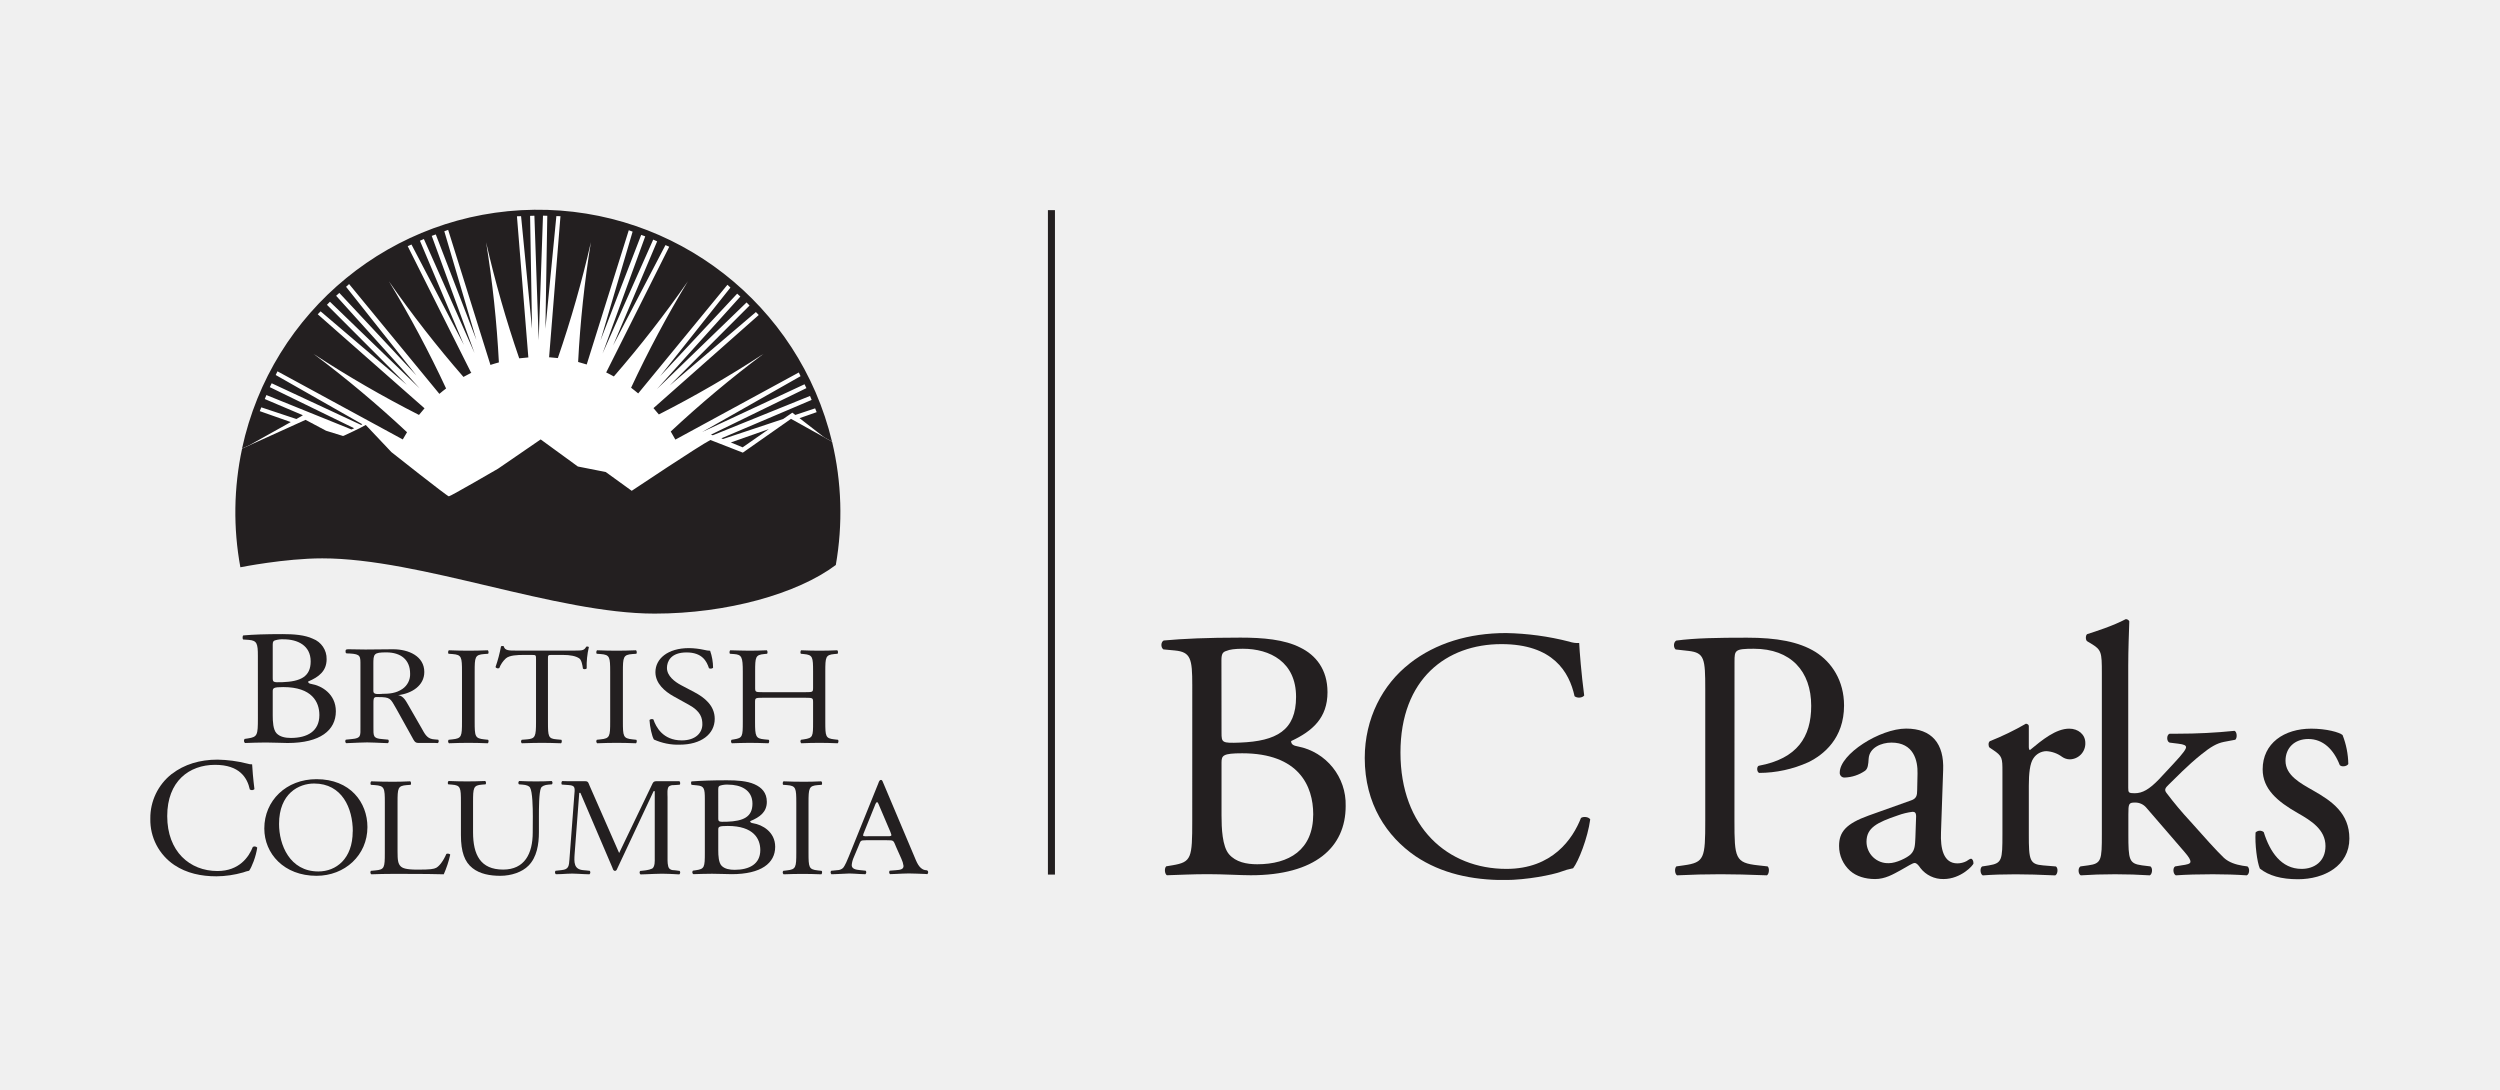
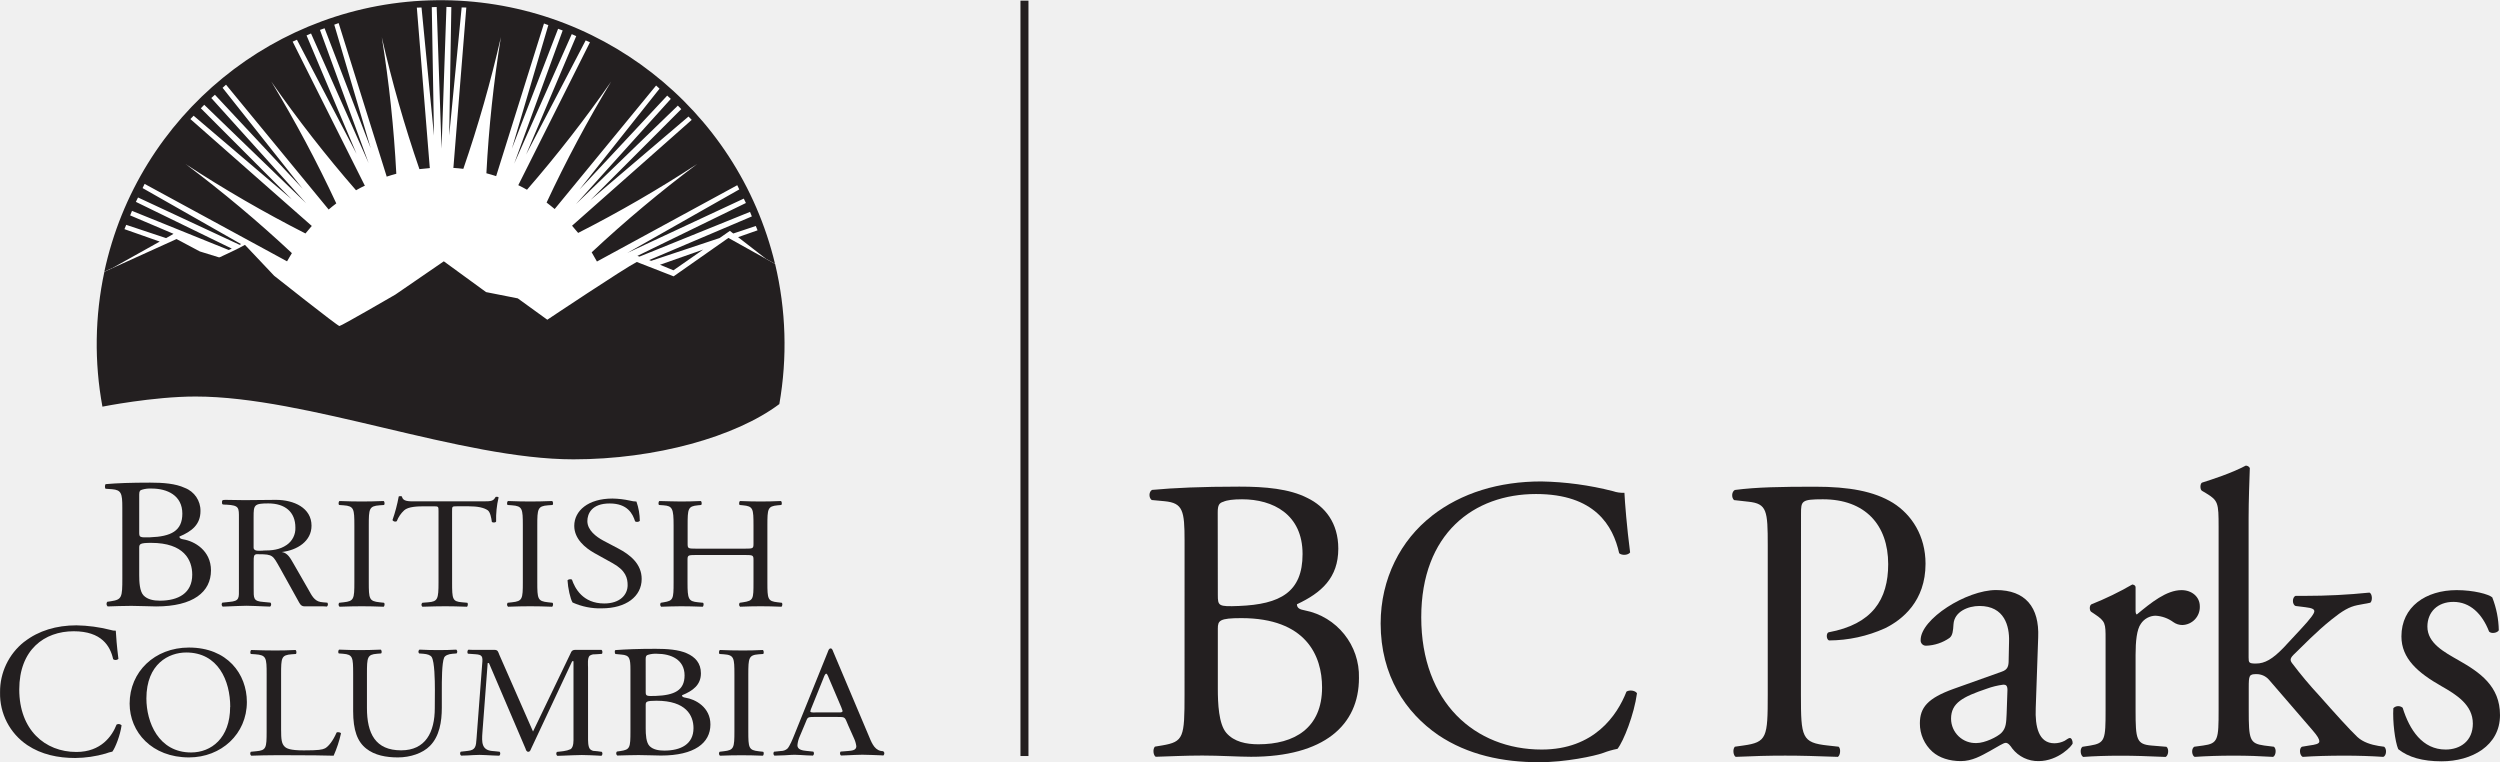
- <svg xmlns="http://www.w3.org/2000/svg" id="BC_Parks_Logo" data-name="BC Parks Logo" viewBox="0 0 1080 470.75">
+ <svg xmlns="http://www.w3.org/2000/svg" id="BC_Parks_Logo" data-name="BC Parks Logo" viewBox="64.92 90.53 950.01 289.53">
  <defs>
    <style>.cls-1{fill:none;}.cls-2{clip-path:url(#clip-path);}.cls-3{fill:#231f20;}.cls-4{fill:#fff;}</style>
    <clipPath id="clip-path">
      <rect class="cls-1" x="65.05" y="90.61" width="949.91" height="289.52" />
    </clipPath>
  </defs>
  <g class="cls-2">
    <path class="cls-3" d="M1012,317.56a35.92,35.92,0,0,1,2.47,12.49c-.61,1.07-2.93,1.38-3.7.46-2.62-6.79-7.24-11.26-13.56-11.26-6,0-9.87,3.86-9.87,9.41,0,6.32,6.48,9.71,11.87,12.79,8.17,4.63,15.72,9.86,15.72,20.81,0,11.72-10.79,17.57-22.19,17.57-7.25,0-12.64-1.54-16.49-4.62-1.23-2.94-2.16-10.49-1.85-15.57a2.61,2.61,0,0,1,3.54-.16c2.63,8.48,7.55,15.88,16.34,15.88,5.55,0,10.33-3.24,10.33-9.86,0-7.09-6.17-10.95-11.87-14.19-8.94-5.08-15.27-10.47-15.27-18.95,0-11.25,9.26-17.58,21-17.58,6.47,0,12.18,1.55,13.56,2.78" />
    <path class="cls-3" d="M908,290.74c0-9.09-.16-10-4.78-12.79l-1.55-.92c-.77-.47-.77-2.63,0-3.09,3.86-1.23,11.1-3.54,16.65-6.47a1.7,1.7,0,0,1,1.54.92c-.15,4.63-.46,12.34-.46,19.11v52.87c0,2,.15,2.31,2.77,2.31,3.4,0,6.32-1.69,10.49-6l6.31-6.78c4.32-4.62,5.4-6.32,5.4-7.09s-.77-1.23-3.39-1.54l-3.7-.46c-1.39-.47-1.39-3.39,0-3.85h3.55a239.5,239.5,0,0,0,24.5-1.24c1.08.46,1.23,3.08.31,3.85l-4.93.93c-3.08.62-5.7,2.16-9.71,5.39-6,4.78-11.26,10.33-14,12.95-1.85,1.7-2,2.47-1.08,3.7a158.26,158.26,0,0,0,10.33,12.33c6,6.78,11.41,12.79,14.49,15.72,2.16,2,5.24,2.93,8,3.39l2.16.31c1.08.77.92,3.39-.31,3.86-4.47-.31-9.71-.47-14.64-.47-6.17,0-11.56.16-16,.47-1.23-.62-1.39-3.24-.3-3.86l2.77-.46c2.31-.31,3.85-.62,3.85-1.54s-.62-2-2.62-4.32l-16.49-19.11a6.26,6.26,0,0,0-4.78-2.16c-2.78,0-2.93.46-2.93,5.24v8.48c0,11.09.31,12.64,5.86,13.41l3.69.46c1.08.77.78,3.39-.3,3.86-5.09-.31-9.56-.47-15-.47-5.55,0-10.18.16-14.8.47-1.08-.47-1.39-3.09-.15-3.86l3.39-.46c5.7-.77,5.86-2.32,5.86-13.41Z" />
    <path class="cls-3" d="M865.05,333.44c0-6,0-6.79-4.17-9.56l-1.39-.93c-.61-.61-.61-2.31.16-2.77a119.35,119.35,0,0,0,15.57-7.55c.77.15,1.23.46,1.23,1.08v8.94c0,.76.15,1.23.46,1.39,5.4-4.48,11.26-9.26,17-9.26,3.85,0,6.95,2.47,6.95,6.17a6.84,6.84,0,0,1-6.64,7.09,5.9,5.9,0,0,1-3.39-1.08A12.62,12.62,0,0,0,884,324.5a6.82,6.82,0,0,0-5.55,3.08c-1.55,2.16-2,6.63-2,11.86v21c0,11.09.31,12.95,6.17,13.41l5.55.46c1.07.77.77,3.39-.32,3.86-7.24-.31-11.7-.47-17.1-.47s-10.18.16-14.18.47c-1.08-.47-1.39-3.09-.31-3.86l2.93-.46c5.7-.93,5.86-2.32,5.86-13.41Z" />
    <path class="cls-3" d="M816.05,372.89c3.08,0,7.86-2.31,9.4-3.85,1.84-1.85,1.84-4,2-7.24l.31-9.1c0-1.69-.62-2-1.54-2a28.62,28.62,0,0,0-6.32,1.54c-9.1,3.08-13.57,5.39-13.57,11.4a9.29,9.29,0,0,0,9.72,9.25m9.55-27.12c2.31-.77,2.62-2.16,2.62-4.47l.15-7.09c.16-5.7-1.69-13.41-11.25-13.41-4.32,0-9.55,2.15-9.86,6.93-.15,2.47-.31,4.32-1.55,5.24a16.51,16.51,0,0,1-8.78,2.93,2,2,0,0,1-2.16-2.15c0-8,17.42-19,28.67-19,11.1,0,16.49,6.48,16,18l-.93,26.82c-.3,7.09,1.09,13.41,7.09,13.41a8.73,8.73,0,0,0,3.86-.93c.77-.46,1.54-1.08,2-1.08.62,0,1.08.93,1.08,2,0,.77-5.39,6.78-12.94,6.78a12.34,12.34,0,0,1-10-4.78c-.61-.92-1.53-2.16-2.46-2.16s-2.93,1.39-6,3.08c-3.39,1.86-6.78,3.86-11.1,3.86s-8.17-1.23-10.78-3.55a14.35,14.35,0,0,1-4.78-10.78c0-6,2.93-9.56,12.79-13.11Z" />
    <path class="cls-3" d="M749.28,354.55c0,16.19.3,18.19,10.17,19.27l4.16.46c.93.77.62,3.39-.31,3.86-8.78-.31-13.87-.47-20-.47-6.48,0-12,.16-18.8.47-.93-.47-1.24-2.93-.32-3.86l3.24-.46c8.94-1.24,9.25-3.08,9.25-19.27V297.68c0-13.1-.31-15.72-7.25-16.49l-5.54-.62c-1.08-.93-.93-3.24.3-3.85,8.17-1.08,17.73-1.24,30.52-1.24s22.35,1.7,29.6,6.17c7.08,4.47,12.33,12.48,12.33,23.12,0,14.18-8.79,21.27-15.42,24.51a52.12,52.12,0,0,1-21.27,4.62c-1.08-.46-1.08-2.78-.15-3.09,16.65-3.08,22.65-12.48,22.65-25.89,0-14.95-8.78-24.66-24.81-24.66-8.17,0-8.32.62-8.32,5.55Z" />
    <path class="cls-3" d="M609,286.58c11.26-8.79,25.59-13.1,41.62-13.1a118.57,118.57,0,0,1,27.28,3.7,11.53,11.53,0,0,0,4.31.61c.16,3.55.93,13.26,2.16,22.66-.77,1.08-3.08,1.24-4.16.31-2.31-10.48-9.25-22.5-31.6-22.5C625,278.26,605,293.21,605,325.11c0,32.37,20.49,50.25,45.77,50.25,19.89,0,28.67-12.95,32.21-22,1.09-.77,3.4-.46,4,.62-1.07,8-5.08,18.18-7.4,21.11a31.19,31.19,0,0,0-5.39,1.54c-3.39,1.24-14.49,3.55-24.35,3.55-13.87,0-27.13-2.77-38.38-10.33-12.33-8.48-21.89-22.5-21.89-42.39,0-17.1,7.71-31.75,19.42-40.84" />
    <path class="cls-3" d="M527.7,352.24c0,5.55.31,13.41,3.24,16.8s7.55,4.32,12.17,4.32c13.72,0,24.2-6.17,24.2-21.58,0-12.18-6.17-26.36-30.67-26.36-8.33,0-8.94.93-8.94,4Zm0-35.76c0,4.32.15,4.63,8,4.32,15.73-.62,24.2-5.25,24.2-19.73,0-15.11-11.25-20.81-23-20.81-3.38,0-5.69.31-7.08.93-1.55.46-2.16,1.23-2.16,4ZM515.06,296c0-11.4-.62-14.33-7.55-15l-4.93-.46c-1.24-.93-1.08-3.24.15-3.85,8.33-.77,18.81-1.24,33.14-1.24,9.71,0,19,.78,25.89,4.32,6.63,3.23,11.72,9.4,11.72,19.26,0,11.1-6.47,16.8-15.72,21.12,0,1.54,1.23,2,2.92,2.31a25.5,25.5,0,0,1,20.65,25.74c0,17.88-13.25,29.91-41,29.91-4.47,0-12-.47-18.5-.47-6.78,0-12,.31-17.72.47-.92-.47-1.24-2.93-.31-3.86l2.77-.46c8.18-1.39,8.48-3.08,8.48-19.27Z" />
  </g>
  <rect class="cls-3" x="452.7" y="90.78" width="3.04" height="287.04" />
  <g class="cls-2">
    <path class="cls-3" d="M383.13,361.24h-7.84c-.27,0-2.45.25-2.45-.38a3,3,0,0,1,.21-.77l4.7-11.64c.13-.32.61-1.92,1.16-1.92.4,0,.95,1.66,1.08,1.92l4.63,10.87c0,.13.48,1.15.48,1.41,0,.7-1.56.51-2,.51m17.58,14.92-.23-.18c-.33,0-.63-.08-.91-.12-2.61-.58-3.63-3.72-4.59-5.95l-13.42-31.78c-.13-.38-.4-1.2-.93-1.2-.73,0-.93.88-1.13,1.39L366.68,370c-.47,1.2-1.67,4.11-2.53,5a3.7,3.7,0,0,1-2.44.91l-1.07.11-1.58.16a1.08,1.08,0,0,0,.14,1.5l2.48-.09c1.75,0,3.51-.24,5.26-.24,1.48,0,2.95.16,4.43.22l2.48.09a1.09,1.09,0,0,0,.14-1.51l-1.68-.18-.91-.09c-1.54-.16-3.46-.45-3.46-2.14a10.38,10.38,0,0,1,.93-3.48l2-4.75c1-2.28.6-2.53,3.26-2.53h9c3.19,0,2.73,0,4.13,3.23L389.4,371a10.54,10.54,0,0,1,.93,3.1c0,1.6-1.73,1.69-3.36,1.83l-1,.08-1.61.12a1.08,1.08,0,0,0,.13,1.5c.89,0,2.48-.09,2.48-.09,1.89-.07,3.79-.21,5.62-.21,2.33,0,4.65.16,7,.22.76,0,.11.05,1,.08a1.09,1.09,0,0,0,.14-1.51" />
    <path class="cls-3" d="M344,346.88c0-6.39-.13-7.42-4-7.72l-1.63-.11c-.39-.25-.26-1.33.13-1.52,3.26.13,5.47.18,8.21.18s4.82,0,8.08-.18c.38.19.52,1.27.12,1.52l-1.63.11c-3.84.3-4,1.33-4,7.72v21.48c0,6.38.13,7.23,4,7.66l1.63.18c.4.24.26,1.33-.12,1.5-3.26-.12-5.48-.17-8.08-.17s-5,.05-8.21.17a1.1,1.1,0,0,1-.13-1.5L340,376c3.84-.43,4-1.28,4-7.66Z" />
    <path class="cls-3" d="M310.29,367.41c0,2.19.14,5.3,1.48,6.64s3.46,1.71,5.59,1.71c6.28,0,11.09-2.44,11.09-8.53,0-4.82-2.83-10.42-14.06-10.42-3.82,0-4.1.37-4.1,1.58Zm0-14.13c0,1.71.07,1.82,3.67,1.71,7.21-.25,11.1-2.08,11.1-7.81,0-6-5.16-8.22-10.53-8.22a9.73,9.73,0,0,0-3.25.37c-.71.18-1,.49-1,1.58Zm-5.8-8.11c0-4.5-.28-5.66-3.46-5.9l-2.26-.22c-.26-.23-.39-1.46.07-1.49,3.82-.28,8.62-.48,15.19-.48,4.46,0,8.69.3,11.87,1.7s5.37,3.71,5.37,7.61c0,4.39-3,6.64-7.2,8.35,0,.61.56.79,1.34.92,3.82.6,9.47,3.65,9.47,10.17,0,7.06-6.08,11.81-18.8,11.81-2.05,0-5.51-.18-8.48-.18s-5.51.12-8.12.18a1.05,1.05,0,0,1-.14-1.52l1.27-.18c3.74-.55,3.88-1.22,3.88-7.61Z" />
    <path class="cls-3" d="M291.94,376l-1-.09a2.48,2.48,0,0,1-1.79-.7c-.84-.89-.77-3.45-.77-4.48V344.31c0-1.16-.28-3.65.56-4.55a3.15,3.15,0,0,1,2.09-.59h0l.9-.05,1.67-.12c.41-.25.28-1.33-.13-1.52-.89,0-1.71,0-2.48,0h-7.11c-.78,0-1.48,0-1.9.83l-14.51,30.2-12.81-29.18c-.42-1-.49-1.85-1.83-1.85h-7.41c-.77,0-1.62,0-2.51-.06-.4.19-.54,1.27-.14,1.52l1.68.12,1,.07c2.77.18,3,.79,2.7,3.72L246,371.24c-.19,2.86-.34,4.35-3.33,4.63l-1,.12-1.67.18a1.07,1.07,0,0,0,.13,1.5l2.45-.07c1.51-.07,3.05-.21,4.59-.21s3.33.16,5,.22l2.48.09a1.09,1.09,0,0,0,.13-1.51l-1.67-.18-.94-.08c-4.3-.29-4.2-3.33-3.93-7.05l2-26.37h.49L264.62,375c.14.45.35,1.21,1.05,1.21s.85-.7,1.06-1.14l15.63-33.29h.49v29c0,1.16.14,3.53-1.06,4.42a9,9,0,0,1-2.66.75l-.9.12-1.68.18a1.07,1.07,0,0,0,.14,1.5l2.44-.08c2.28-.06,4.58-.23,6.89-.23,1.65,0,4.9.16,4.9.16.78,0,1.65.11,2.55.14a1.09,1.09,0,0,0,.14-1.51Z" />
    <path class="cls-3" d="M230.18,352.71c0-3.74-.12-10.68-1.21-12.48-.45-.73-1.6-1.15-3.2-1.27l-1.59-.12a1,1,0,0,1,.12-1.45c2.43.12,4.8.18,7.29.18,2.69,0,4.41-.06,6.72-.18a1,1,0,0,1,.12,1.45l-1.53.12c-1.6.12-2.82.66-3.2,1.45-.89,2-.89,8.92-.89,12.3v6.82c0,5.25-.9,10.79-4.48,14.41-2.75,2.83-7.48,4.41-12.21,4.41-4.41,0-8.82-.79-12-3.33-3.39-2.64-5-7-5-14.23V346.56c0-6.28-.13-7.3-3.84-7.6l-1.6-.12c-.38-.24-.25-1.27.13-1.45,3.2.12,5.37.18,7.93.18s4.73-.06,7.86-.18c.38.18.51,1.21.13,1.45l-1.53.12c-3.71.3-3.84,1.32-3.84,7.6v13c0,9.71,3.2,16.1,13,16.1,9.27,0,12.78-6.88,12.78-16.05Z" />
    <path class="cls-3" d="M166.25,346.77c0-6.34-.13-7.3-4.31-7.61l-1.66-.11c-.4-.25-.26-1.34.14-1.52,3.71.13,6,.18,8.62.18s4.84,0,8.16-.18c.4.18.53,1.27.13,1.52l-1.59.11c-3.91.31-4,1.27-4,7.61v21c0,3.8.19,5.37,1.39,6.52.73.66,2,1.39,7.23,1.39,5.64,0,7-.25,8.09-.79,1.33-.73,3.05-2.9,4.38-6,.4-.29,1.66-.05,1.66.37a44.92,44.92,0,0,1-2.79,8.44c-3.38-.12-9.68-.18-16.52-.18H169c-2.79,0-4.91.06-8.62.18a1.08,1.08,0,0,1-.14-1.5l2-.19c3.85-.35,4-1.2,4-7.53Z" />
    <path class="cls-3" d="M152.41,359.16c0-10-4.62-20.68-16.72-20.68-6.59,0-15.14,4.28-15.14,17.48,0,8.93,4.56,20.51,17,20.51,7.6,0,14.82-5.42,14.82-17.31m-38.19-1.26c0-12.07,9.5-21.3,22.55-21.3,14.62,0,22,10.08,22,20.69,0,12.18-9.76,21.06-22,21.06-14.06,0-22.55-9.6-22.55-20.45" />
    <path class="cls-3" d="M74.25,334.34c5.34-4.15,12.13-6.18,19.73-6.18a56.45,56.45,0,0,1,12.94,1.74,5.37,5.37,0,0,0,2,.29c.07,1.67.43,6.27,1,10.71a1.55,1.55,0,0,1-2,.14c-1.09-5-4.38-10.63-15-10.63-11.18,0-20.68,7.06-20.68,22.14,0,15.29,9.72,23.73,21.71,23.73,9.42,0,13.59-6.11,15.27-10.41a1.54,1.54,0,0,1,1.9.29c-.51,3.79-2.41,8.59-3.51,10a14.14,14.14,0,0,0-2.55.73,43.29,43.29,0,0,1-11.55,1.68c-6.58,0-12.86-1.32-18.2-4.88a23.48,23.48,0,0,1-10.37-20,24.18,24.18,0,0,1,9.2-19.3" />
    <path class="cls-3" d="M329.42,301.43c-3.11,0-3.24.12-3.24,1.93v8.5c0,6.34.32,7.18,4,7.54l1.88.18c.39.24.26,1.33-.13,1.51-3.51-.12-5.71-.18-8.24-.18-2.8,0-5,.12-7.53.18a1.11,1.11,0,0,1-.13-1.51l1.1-.18c3.64-.6,3.76-1.2,3.76-7.54V290.15c0-6.33-.45-7.36-3.82-7.6l-1.69-.12c-.39-.24-.26-1.33.13-1.51,3.18.06,5.38.18,8.18.18,2.53,0,4.73-.06,7.52-.18.4.18.52,1.27.13,1.51l-1.23.12c-3.76.36-3.89,1.27-3.89,7.6v6.94c0,1.86.13,1.93,3.24,1.93H348c3.12,0,3.25-.07,3.25-1.93v-6.94c0-6.33-.13-7.24-4-7.6l-1.23-.12c-.39-.24-.26-1.33.13-1.51,3,.12,5.19.18,7.85.18s4.74-.06,7.66-.18c.39.18.52,1.27.12,1.51l-1.36.12c-3.76.36-3.89,1.27-3.89,7.6v21.71c0,6.34.13,7.12,3.89,7.54l1.56.18c.39.24.26,1.33-.13,1.51-3.11-.12-5.32-.18-7.85-.18s-5,.06-7.85.18a1.11,1.11,0,0,1-.13-1.51l1.23-.18c4-.6,4-1.2,4-7.54v-8.5c0-1.81-.13-1.93-3.25-1.93Z" />
    <path class="cls-3" d="M293.6,321.71a25.41,25.41,0,0,1-11.1-2.23c-.86-1.33-1.78-5.61-1.92-8.45.35-.42,1.42-.54,1.71-.18,1.06,3.08,4,9,12.24,9,6,0,8.89-3.32,8.89-6.94,0-2.65-.64-5.61-5.83-8.44l-6.76-3.75c-3.56-2-7.69-5.42-7.69-10.36,0-5.73,5.27-10.38,14.52-10.38a32.91,32.91,0,0,1,6.61.78,11.3,11.3,0,0,0,2.5.36,22.77,22.77,0,0,1,1.28,7.37,1.61,1.61,0,0,1-1.78.18c-.93-2.9-2.85-6.82-9.68-6.82s-8.47,3.92-8.47,6.69c0,3.51,3.42,6,6.05,7.42l5.69,3c4.49,2.35,8.9,5.85,8.9,11.58,0,6.63-5.91,11.16-15.16,11.16" />
    <path class="cls-3" d="M263.6,290.27c0-6.4-.14-7.42-4.08-7.72l-1.68-.12c-.4-.24-.27-1.33.14-1.51,3.35.12,5.62.18,8.43.18s5-.06,8.3-.18c.41.18.54,1.27.14,1.51l-1.68.12c-3.94.3-4.08,1.32-4.08,7.72v21.47c0,6.39.14,7.24,4.08,7.66l1.68.18c.4.24.27,1.33-.14,1.51-3.34-.12-5.62-.18-8.3-.18s-5.08.06-8.43.18a1.08,1.08,0,0,1-.14-1.51l1.68-.18c3.94-.42,4.08-1.27,4.08-7.66Z" />
    <path class="cls-3" d="M236.72,311.86c0,6.34.12,7.24,3.76,7.54l2,.18c.37.24.25,1.33-.13,1.51-3.58-.12-5.7-.18-8.22-.18s-4.7.06-8.71.18a1,1,0,0,1,0-1.51l2.26-.18c3.57-.3,3.88-1.2,3.88-7.54v-27c0-1.87,0-1.93-1.88-1.93h-3.45c-2.7,0-6.15.12-7.71,1.51a11,11,0,0,0-2.83,4.16,1.24,1.24,0,0,1-1.63-.42,59.28,59.28,0,0,0,2.38-9,1.66,1.66,0,0,1,1.2,0c.37,1.93,2.44,1.87,5.33,1.87h25.4c3.39,0,4-.12,4.89-1.68.32-.13,1-.07,1.13.17a35.11,35.11,0,0,0-.94,9.17c-.25.49-1.31.49-1.63.12-.19-1.51-.62-3.74-1.57-4.4-1.44-1-3.82-1.51-7.27-1.51h-4.45c-1.88,0-1.82.06-1.82,2Z" />
    <path class="cls-3" d="M199.58,290.27c0-6.4-.14-7.42-4.09-7.72l-1.67-.12c-.4-.24-.27-1.33.13-1.51,3.35.12,5.63.18,8.44.18s5-.06,8.3-.18c.4.18.53,1.27.13,1.51l-1.67.12c-4,.3-4.09,1.32-4.09,7.72v21.47c0,6.39.14,7.24,4.09,7.66l1.67.18c.4.24.27,1.33-.13,1.51-3.35-.12-5.63-.18-8.3-.18s-5.09.06-8.44.18a1.09,1.09,0,0,1-.13-1.51l1.67-.18c3.95-.42,4.09-1.27,4.09-7.66Z" />
    <path class="cls-3" d="M164.94,299.77c-1.21,0-3.65.45-3.65-1.17V287c0-4.52.15-5.17,5.58-5.17,6.36,0,10.3,3.23,10.3,9.18a7.6,7.6,0,0,1-3.29,6.59c-2.72,1.88-5.65,2.14-8.94,2.14m24.4,19.81-1.67-.14-.93-.12c-2.45-.44-3.43-2.62-4.58-4.65l-5.79-10.08c-1-1.68-2.07-3.94-4.36-4.26,5.93-.71,11.29-4.14,11.29-10,0-6.79-6.71-9.82-13.51-9.82-4.07,0-7.78.11-11.93.11-2.28,0-5-.11-7.29-.11-1.27,0-1.29.25-1.29,1,0,1,.44.75,1.79.83,4.83.27,4.64,1.17,4.64,5.3V314c0,3.78.33,4.92-3.64,5.26l-1,.11-1.68.17a1.09,1.09,0,0,0,.14,1.51l2.48-.1c2.2-.06,4.4-.23,6.59-.23s4.33.17,6.5.23h0l2.48.09a1.09,1.09,0,0,0,.14-1.51l-1.69-.16-.95-.09c-4-.27-3.76-1.4-3.76-5.28v-9.95c0-.59-.07-2.14.36-2.59s1-.32,1.57-.32c5.43,0,5.36.51,7.93,5l7,12.6c.57,1,1,2.2,2.43,2.2h6.08c.77,0,1.58,0,2.46.08a1.08,1.08,0,0,0,.14-1.51" />
    <path class="cls-3" d="M117.82,309.09c0,2.54.16,6.14,1.65,7.7s3.84,2,6.19,2c7,0,12.31-2.83,12.31-9.89,0-5.58-3.14-12.08-15.6-12.08-4.23,0-4.55.43-4.55,1.84Zm0-16.38c0,2,.08,2.12,4.08,2,8-.29,12.31-2.4,12.31-9,0-6.92-5.73-9.53-11.68-9.53a10.74,10.74,0,0,0-3.61.42c-.78.21-1.1.57-1.1,1.84Zm-6.42-9.39c0-5.23-.37-6.61-3.9-6.89l-2.45-.17c-.4-.32-.28-1.73.08-1.76,4.23-.38,9.56-.57,16.85-.57,4.94,0,9.64.35,13.17,2a9.22,9.22,0,0,1,5.95,8.82c0,5.09-3.29,7.7-8,9.67,0,.71.63.92,1.49,1.07,4.23.7,10.5,4.23,10.5,11.79,0,8.19-6.74,13.7-20.85,13.7-2.27,0-6.11-.22-9.4-.22-3.45,0-6.12.14-9,.22a1.28,1.28,0,0,1-.16-1.77l1.42-.21c4.15-.64,4.31-1.42,4.31-8.83Z" />
    <path class="cls-4" d="M139.12,238.68c42.4,0,101,23.87,143.6,23.87,30.37,0,60-8.1,76.86-20a129,129,0,1,0-254.47-.24c4.65-.86,20.46-3.59,34-3.59" />
  </g>
  <polygon class="cls-3" points="315.72 191.14 320.82 193.25 332.14 185.36 315.72 191.14" />
  <g class="cls-2">
    <path class="cls-3" d="M125.62,182.33l-13.41-4.72.67-1.64L128,181l.06,0,2-1.13.79-.49-16.47-7,.7-1.72,36.76,14.87L153,185l-36.45-17.76.82-1.67,38.63,18,.53-.28L119.1,162l.77-1.59L174,189.84c.44-.82,1.37-2.31,1.84-3.12a482.46,482.46,0,0,0-40.4-33.85A482.48,482.48,0,0,0,181,179.25c.84-1,1.52-1.87,2.4-2.86l-46.14-40.62,1.24-1.27,37.24,31.73-34.5-34.55,1.29-1.33,38.74,37.43-36.06-40,1.38-1.24,33.33,35.69-30.42-38.33,1.31-1.19,39,47.44c1-.86,1.84-1.52,2.9-2.33A479.66,479.66,0,0,0,168,121.52a481,481,0,0,0,32.21,41.31c1.13-.63,2.28-1.25,3.45-1.82l-.2-.12-27.33-54.54,1.63-.72L200.41,149l-19-45,1.7-.75L205,152.52,186.51,101.9l1.75-.63,17.53,45.57L191.94,99.91l1.66-.61,18.23,58.21,0,.15,0,0c1.22-.41,2.45-.76,3.69-1.1A483.18,483.18,0,0,0,210,104.66a481.59,481.59,0,0,0,14.3,50.14c1.28-.15,2.56-.29,3.86-.38l0-.06h.16l-.09-.13-4.91-60.8,1.78-.05,4.74,48.7L229,93.25l1.86-.06L232.71,147l1.86-53.84,1.86.06-.82,48.83,4.74-48.7,1.77.05-4.9,60.8-.09.13h0v0h.08c1.26.08,2.53.21,3.78.36a484.12,484.12,0,0,0,14.28-50.08,480.42,480.42,0,0,0-5.52,51.76c1.25.33,2.49.69,3.71,1.09l18.17-58,1.66.61-13.85,46.94L277,101.47l1.74.64-18.44,50.62,21.89-49.23,1.7.76-19.05,45,22.64-43.38,1.63.71L261.87,160.9l0,0c1.13.54,2.22,1.12,3.31,1.73a481.74,481.74,0,0,0,32-41.13,481.9,481.9,0,0,0-24.55,46c1,.79,2.08,1.61,3.07,2.46l38.54-46.93,1.31,1.19-30.42,38.33,33.33-35.69,1.38,1.24-36.06,40,38.73-37.44,1.3,1.33-34.51,34.56,37.25-31.74,1.23,1.27L282.3,176.31l0,0c.8.89,1.56,1.8,2.32,2.73a481.34,481.34,0,0,0,45.25-26.2,481.27,481.27,0,0,0-40.11,33.57c.56.94,1.46,2.54,2,3.5l53.32-29,.77,1.6-42.56,24.14L347.56,166l.81,1.67-41.24,20.1.8.27,42-17,.7,1.73-39,16.58.73.3,26-8.66,3.92-2.73,1.29,1,8.56-2.85.67,1.64-7.4,2.6L356,188.87l3.43,1.91a130.71,130.71,0,0,0-254.87,3l.48-.23,1.56-.71,1-.45Z" />
    <path class="cls-3" d="M103.85,245.06s19.27-3.85,35.37-3.85c42.39,0,101,23.87,143.6,23.87,31.21,0,61.66-8.56,78.25-21a131.5,131.5,0,0,0-1.61-53.25l-17.74-9.89-20.82,14.6-14-5.46c-4.74,2.4-34,21.95-34,21.95l-11.22-8.12-12.05-2.38-16.06-11.7-18.42,12.65s-20.55,11.94-21.25,11.94-24.8-19.1-24.8-19.1L158,183.58c-1.9,1.19-9.45,4.65-9.45,4.65l-.38.11-7.31-2.26L132,181.37l-26.94,12.22-.48.23a131.19,131.19,0,0,0-.74,51.24" />
  </g>
</svg>
